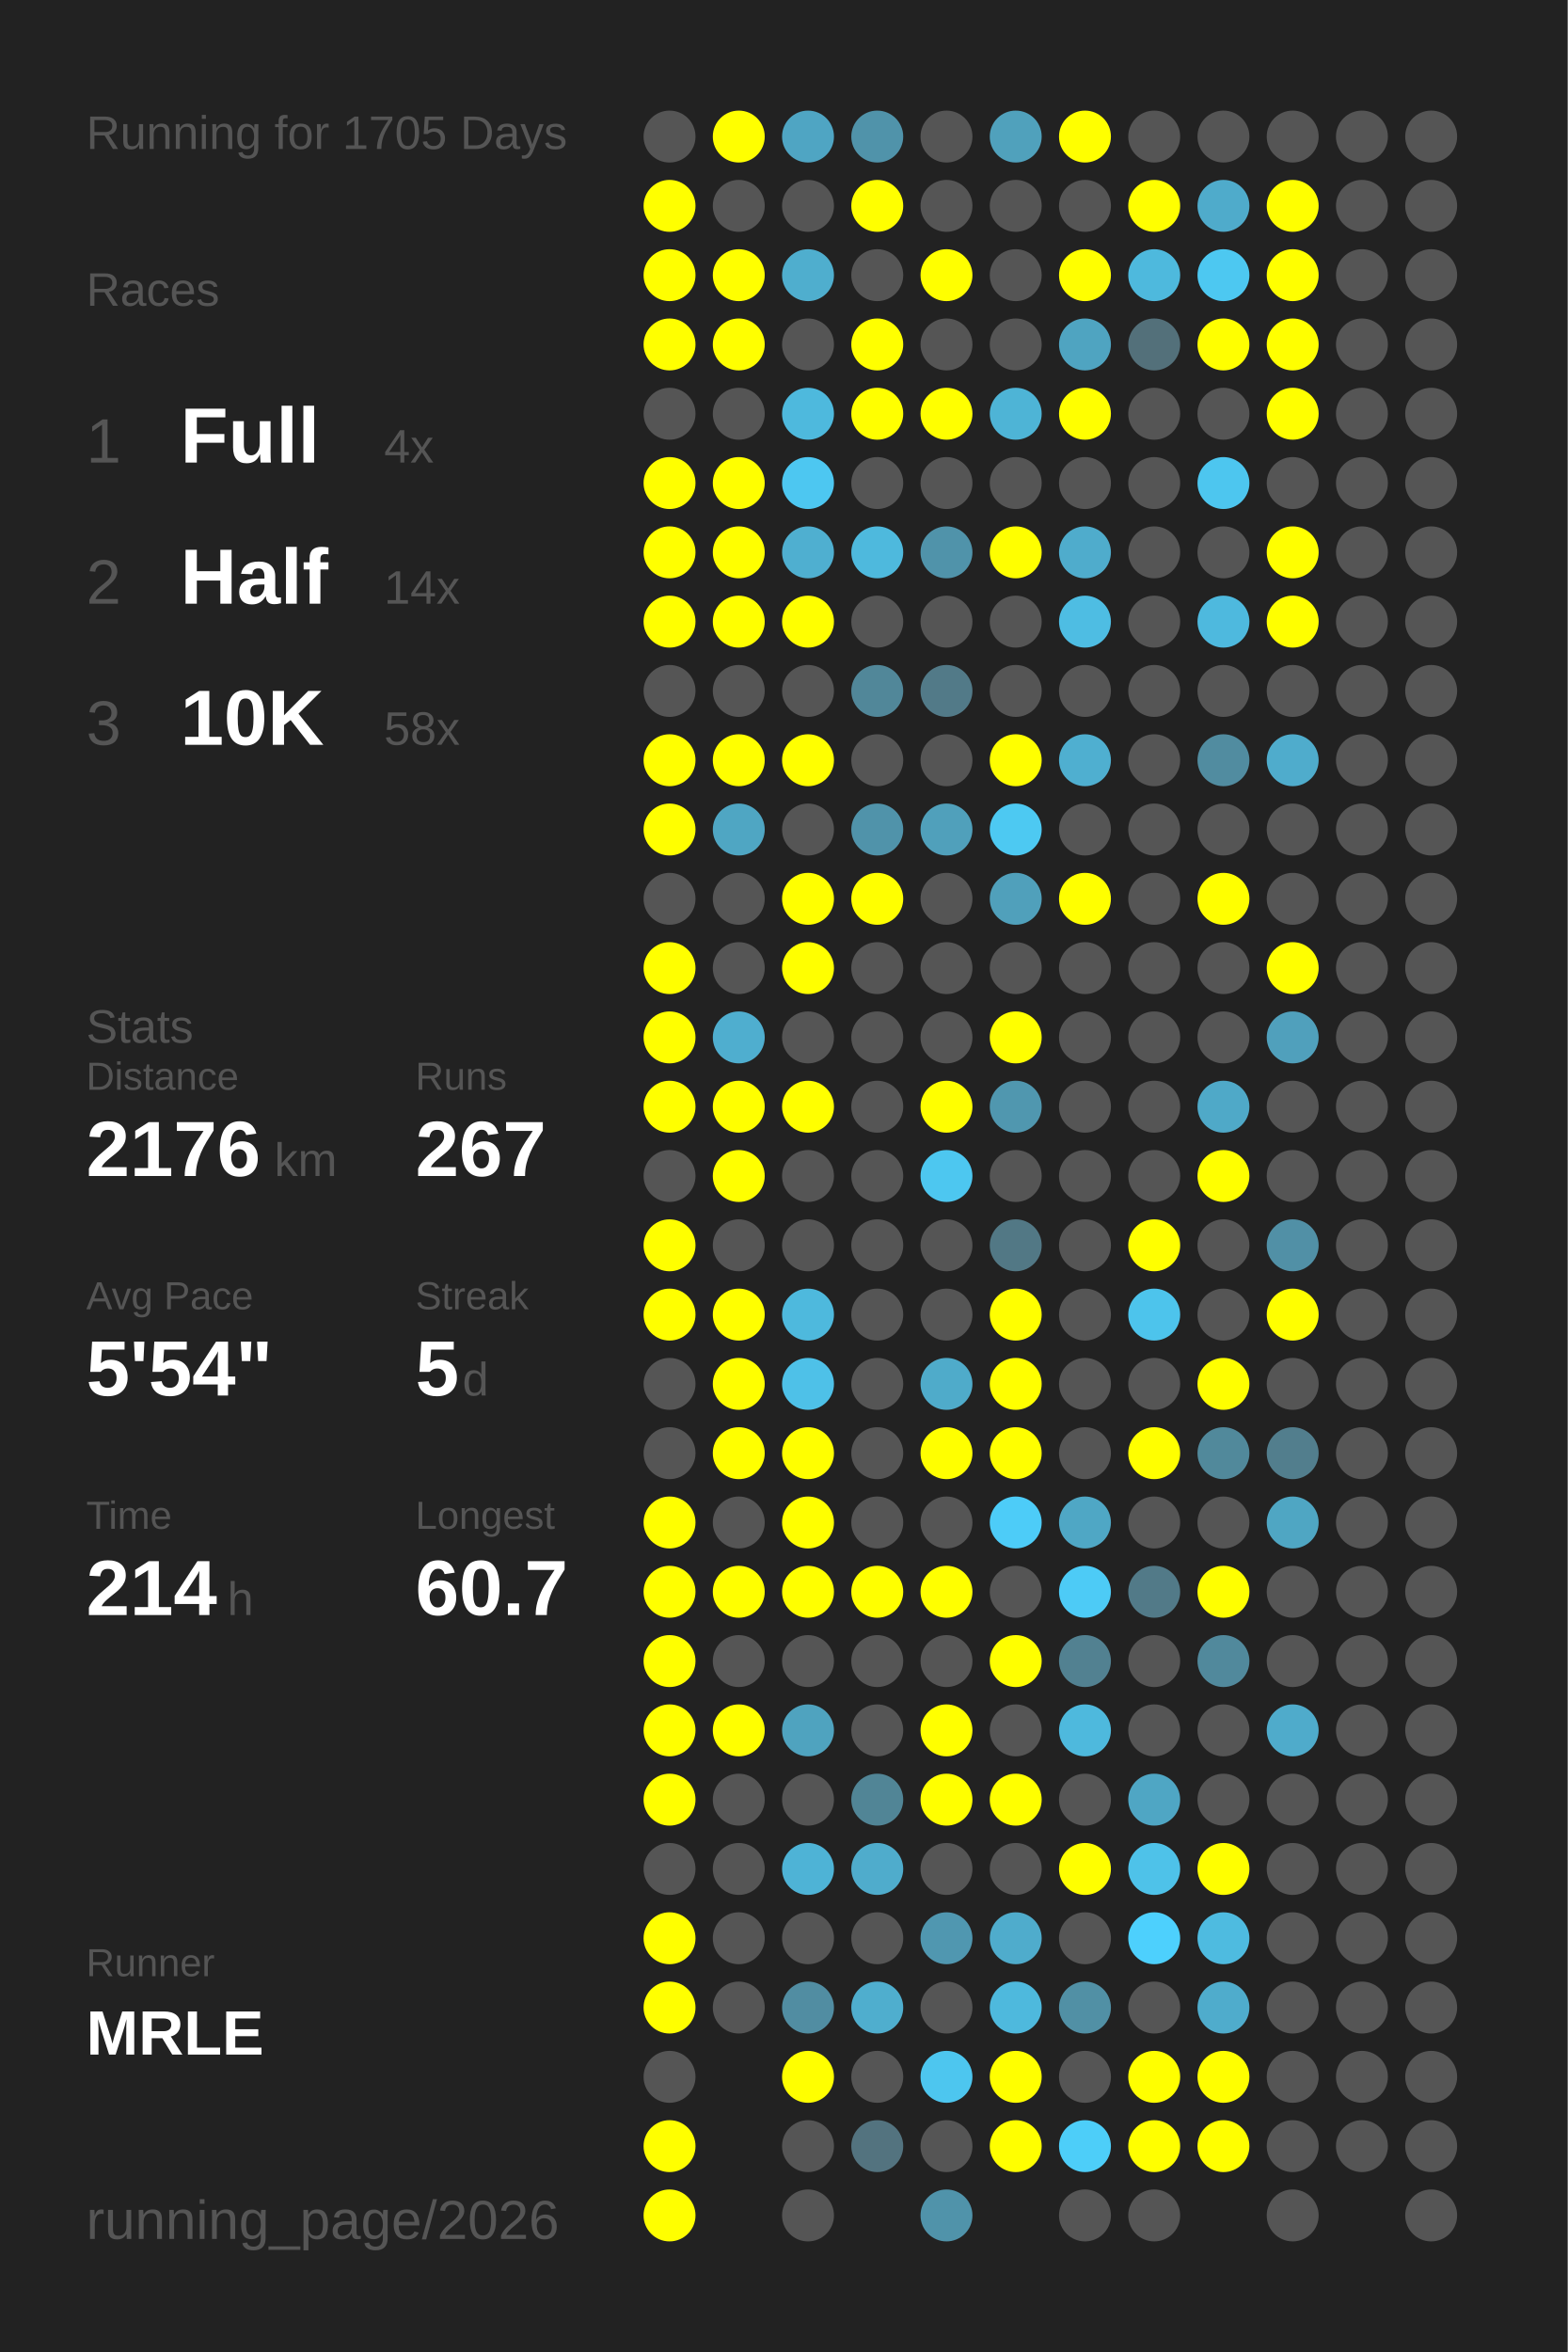
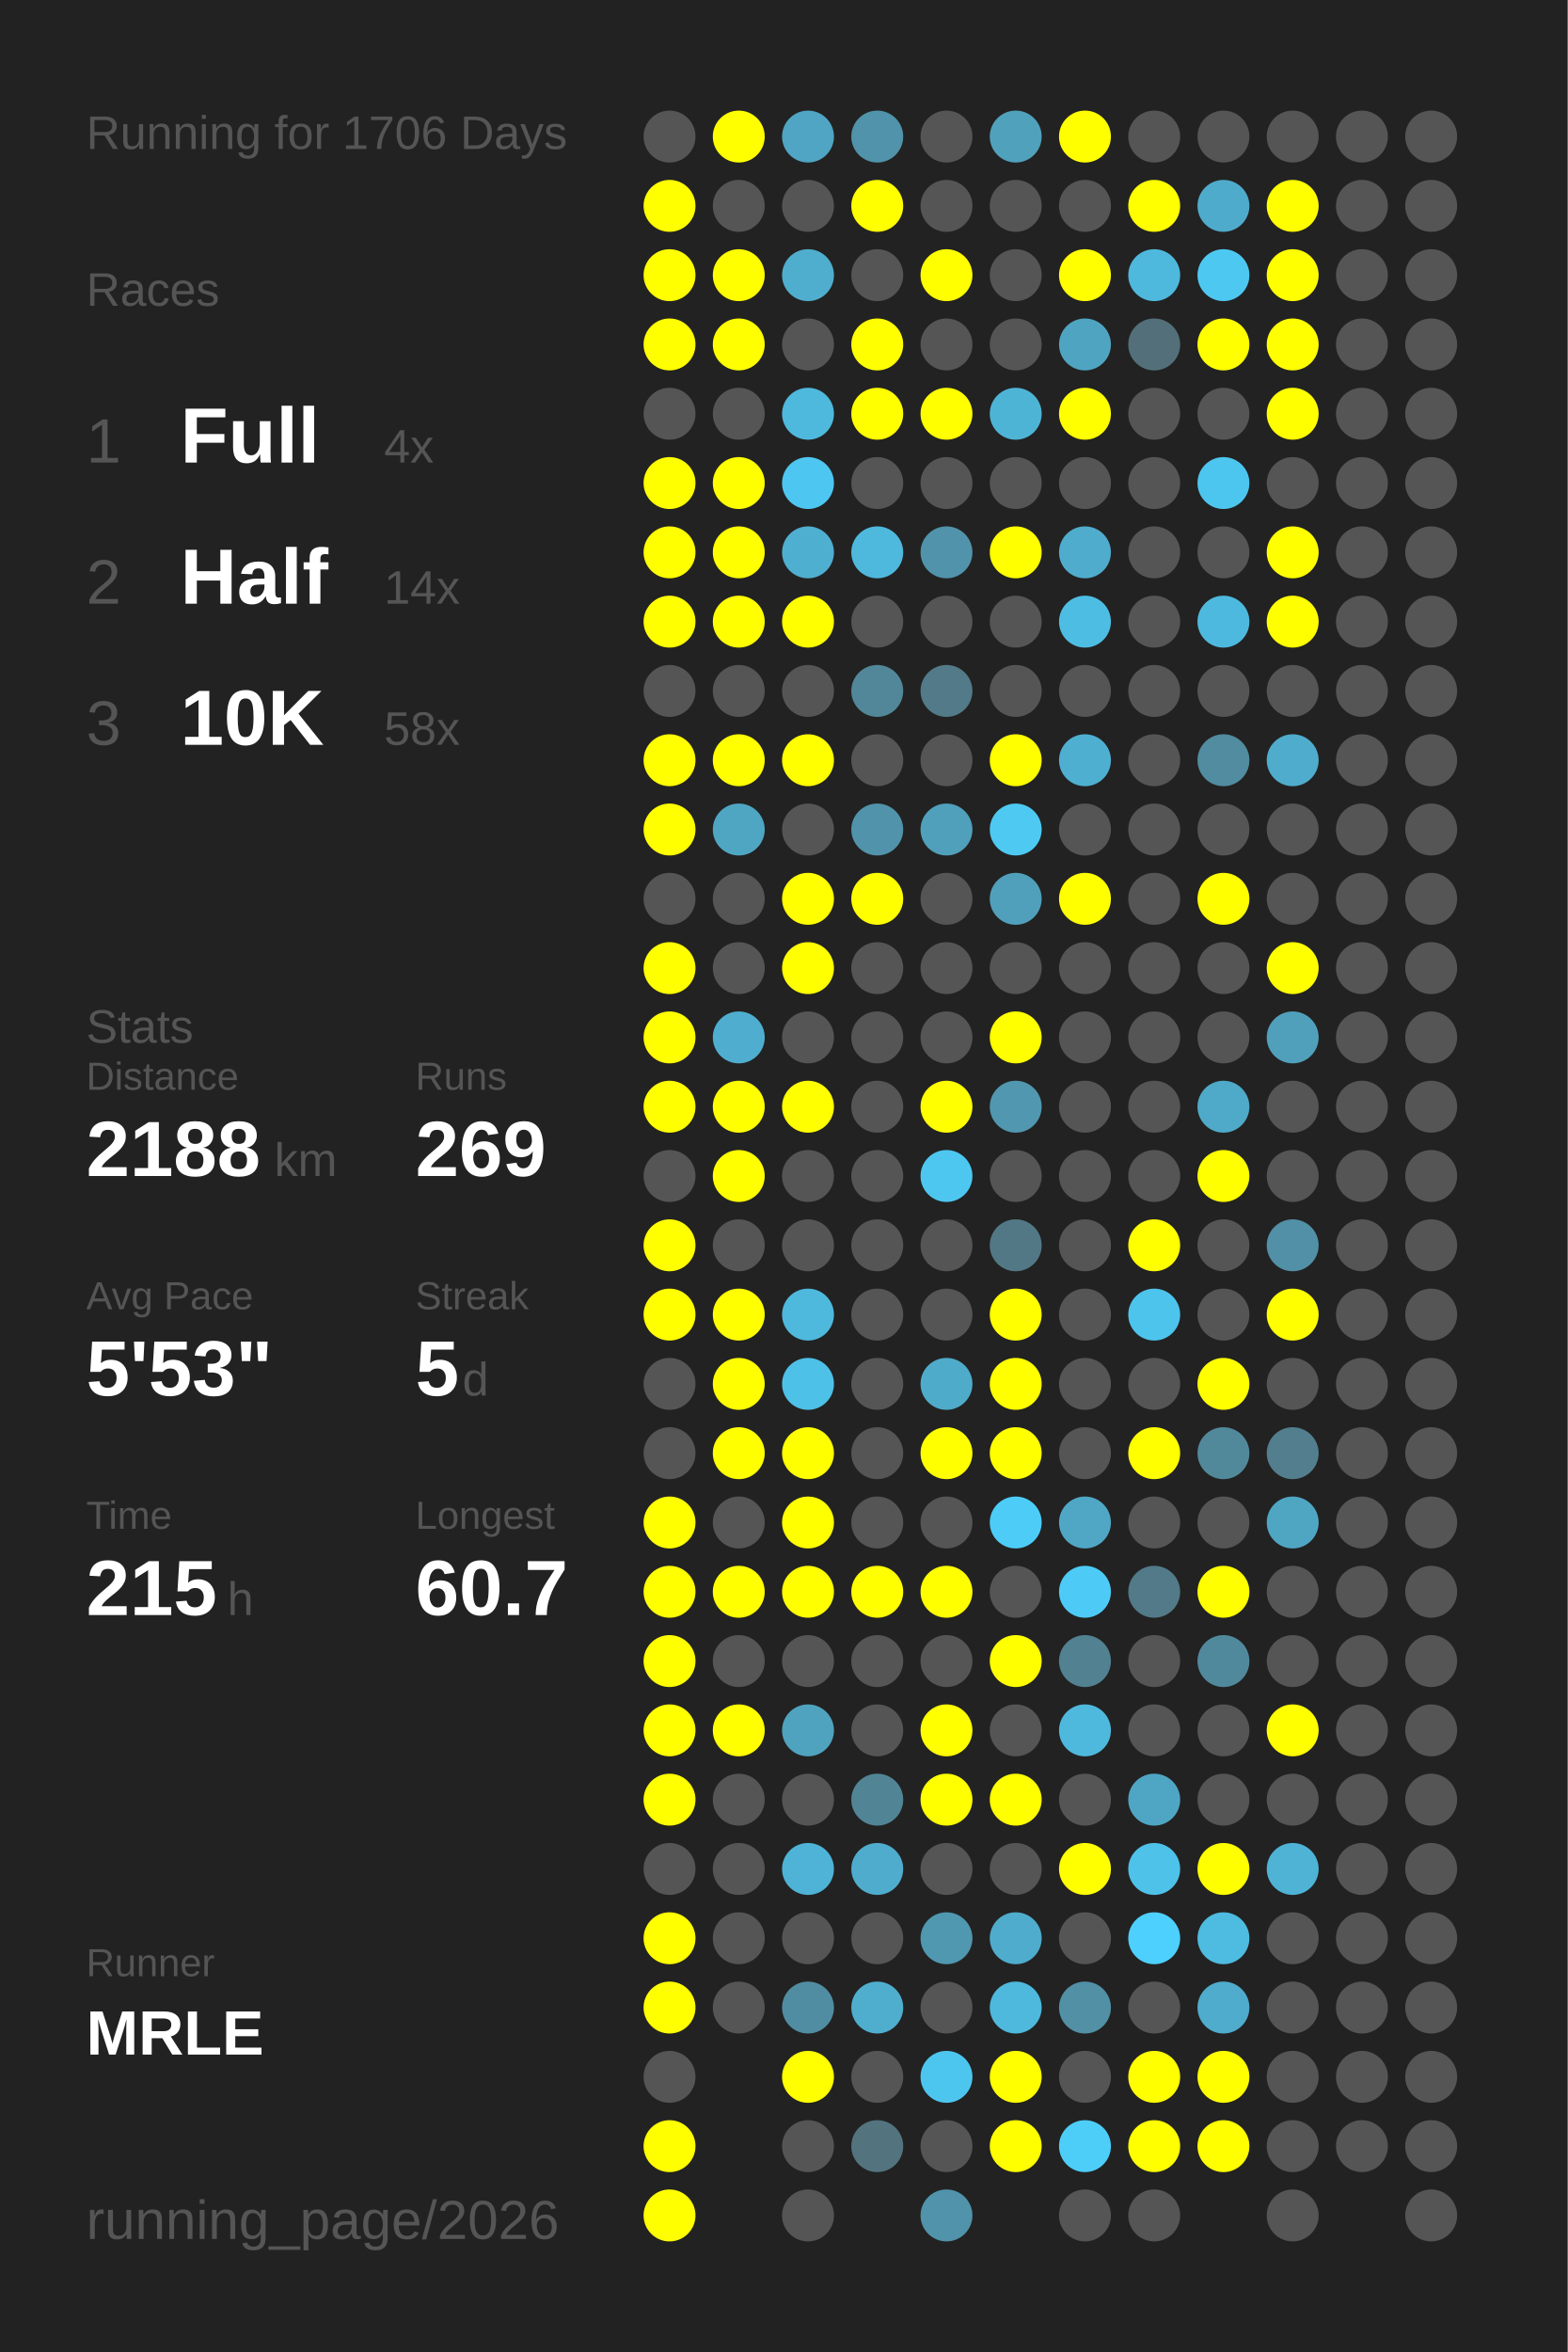
<svg xmlns="http://www.w3.org/2000/svg" baseProfile="full" height="300mm" version="1.1" viewBox="0,0,200,300" width="200mm">
  <defs />
  <rect fill="#222222" height="300" width="200" x="0" y="0" />
-   <text fill="#555555" style="font-size:6px; font-family:Arial;" x="11" y="19">Running for 1705 Days</text>
+   <text fill="#555555" style="font-size:6px; font-family:Arial;" x="11" y="19">Running for 1706 Days</text>
  <text fill="#555555" style="font-size:6px; font-family:Arial;" x="11" y="39">Races</text>
  <text fill="#555555" style="font-size:8px; font-family:Arial;" x="11" y="59">1</text>
  <text fill="#FFFFFF" style="font-size:10px; font-family:Arial; font-weight:bold;" x="23" y="59">Full</text>
  <text fill="#555555" style="font-size:6px; font-family:Arial;" x="49" y="59">4x</text>
  <text fill="#555555" style="font-size:8px; font-family:Arial;" x="11" y="77">2</text>
  <text fill="#FFFFFF" style="font-size:10px; font-family:Arial; font-weight:bold;" x="23" y="77">Half</text>
  <text fill="#555555" style="font-size:6px; font-family:Arial;" x="49" y="77">14x</text>
  <text fill="#555555" style="font-size:8px; font-family:Arial;" x="11" y="95">3</text>
  <text fill="#FFFFFF" style="font-size:10px; font-family:Arial; font-weight:bold;" x="23" y="95">10K</text>
  <text fill="#555555" style="font-size:6px; font-family:Arial;" x="49" y="95">58x</text>
  <text fill="#555555" style="font-size:6px; font-family:Arial;" x="11" y="133">Stats</text>
  <text fill="#555555" style="font-size:5px; font-family:Arial;" x="11" y="139">Distance</text>
-   <text fill="#FFFFFF" style="font-size:10px; font-family:Arial; font-weight:bold;" x="11" y="150">2176</text>
+   <text fill="#FFFFFF" style="font-size:10px; font-family:Arial; font-weight:bold;" x="11" y="150">2188</text>
  <text fill="#555555" style="font-size:6px; font-family:Arial;" x="35" y="150">km</text>
  <text fill="#555555" style="font-size:5px; font-family:Arial;" x="53" y="139">Runs</text>
-   <text fill="#FFFFFF" style="font-size:10px; font-family:Arial; font-weight:bold;" x="53" y="150">267</text>
+   <text fill="#FFFFFF" style="font-size:10px; font-family:Arial; font-weight:bold;" x="53" y="150">269</text>
  <text fill="#555555" style="font-size:5px; font-family:Arial;" x="11" y="167">Avg Pace</text>
-   <text fill="#FFFFFF" style="font-size:10px; font-family:Arial; font-weight:bold;" x="11" y="178">5'54"</text>
+   <text fill="#FFFFFF" style="font-size:10px; font-family:Arial; font-weight:bold;" x="11" y="178">5'53"</text>
  <text fill="#555555" style="font-size:5px; font-family:Arial;" x="53" y="167">Streak</text>
  <text fill="#FFFFFF" style="font-size:10px; font-family:Arial; font-weight:bold;" x="53" y="178">5</text>
  <text fill="#555555" style="font-size:6px; font-family:Arial;" x="59" y="178">d</text>
  <text fill="#555555" style="font-size:5px; font-family:Arial;" x="11" y="195">Time</text>
-   <text fill="#FFFFFF" style="font-size:10px; font-family:Arial; font-weight:bold;" x="11" y="206">214</text>
+   <text fill="#FFFFFF" style="font-size:10px; font-family:Arial; font-weight:bold;" x="11" y="206">215</text>
  <text fill="#555555" style="font-size:6px; font-family:Arial;" x="29" y="206">h</text>
  <text fill="#555555" style="font-size:5px; font-family:Arial;" x="53" y="195">Longest</text>
  <text fill="#FFFFFF" style="font-size:10px; font-family:Arial; font-weight:bold;" x="53" y="206">60.7</text>
  <text fill="#555555" style="font-size:5px; font-family:Arial;" x="11" y="252.065">Runner</text>
  <text fill="#FFFFFF" style="font-size:8px; font-family:Arial; font-weight:bold;" x="11" y="262.065">MRLE</text>
  <text fill="#555555" style="font-size:7px; font-family:Arial;" x="11" y="285.581">running_page/2026</text>
  <circle cx="85.417" cy="17.419" fill="#555555" r="3.312" />
  <circle cx="85.417" cy="26.258" fill="#FFFF00" r="3.312" />
  <circle cx="85.417" cy="35.097" fill="#FFFF00" r="3.312" />
  <circle cx="85.417" cy="43.935" fill="#FFFF00" r="3.312" />
  <circle cx="85.417" cy="52.774" fill="#555555" r="3.312" />
  <circle cx="85.417" cy="61.613" fill="#FFFF00" r="3.312" />
  <circle cx="85.417" cy="70.452" fill="#FFFF00" r="3.312" />
  <circle cx="85.417" cy="79.29" fill="#FFFF00" r="3.312" />
  <circle cx="85.417" cy="88.129" fill="#555555" r="3.312" />
  <circle cx="85.417" cy="96.968" fill="#FFFF00" r="3.312" />
  <circle cx="85.417" cy="105.806" fill="#FFFF00" r="3.312" />
  <circle cx="85.417" cy="114.645" fill="#555555" r="3.312" />
  <circle cx="85.417" cy="123.484" fill="#FFFF00" r="3.312" />
  <circle cx="85.417" cy="132.323" fill="#FFFF00" r="3.312" />
  <circle cx="85.417" cy="141.161" fill="#FFFF00" r="3.312" />
  <circle cx="85.417" cy="150" fill="#555555" r="3.312" />
  <circle cx="85.417" cy="158.839" fill="#FFFF00" r="3.312" />
  <circle cx="85.417" cy="167.677" fill="#FFFF00" r="3.312" />
  <circle cx="85.417" cy="176.516" fill="#555555" r="3.312" />
  <circle cx="85.417" cy="185.355" fill="#555555" r="3.312" />
  <circle cx="85.417" cy="194.194" fill="#FFFF00" r="3.312" />
  <circle cx="85.417" cy="203.032" fill="#FFFF00" r="3.312" />
  <circle cx="85.417" cy="211.871" fill="#FFFF00" r="3.312" />
  <circle cx="85.417" cy="220.71" fill="#FFFF00" r="3.312" />
  <circle cx="85.417" cy="229.548" fill="#FFFF00" r="3.312" />
  <circle cx="85.417" cy="238.387" fill="#555555" r="3.312" />
  <circle cx="85.417" cy="247.226" fill="#FFFF00" r="3.312" />
  <circle cx="85.417" cy="256.065" fill="#FFFF00" r="3.312" />
  <circle cx="85.417" cy="264.903" fill="#555555" r="3.312" />
  <circle cx="85.417" cy="273.742" fill="#FFFF00" r="3.312" />
  <circle cx="85.417" cy="282.581" fill="#FFFF00" r="3.312" />
  <circle cx="94.25" cy="17.419" fill="#FFFF00" r="3.312" />
  <circle cx="94.25" cy="26.258" fill="#555555" r="3.312" />
  <circle cx="94.25" cy="35.097" fill="#FFFF00" r="3.312" />
  <circle cx="94.25" cy="43.935" fill="#FFFF00" r="3.312" />
  <circle cx="94.25" cy="52.774" fill="#555555" r="3.312" />
  <circle cx="94.25" cy="61.613" fill="#FFFF00" r="3.312" />
  <circle cx="94.25" cy="70.452" fill="#FFFF00" r="3.312" />
  <circle cx="94.25" cy="79.29" fill="#FFFF00" r="3.312" />
  <circle cx="94.25" cy="88.129" fill="#555555" r="3.312" />
  <circle cx="94.25" cy="96.968" fill="#FFFF00" r="3.312" />
  <circle cx="94.25" cy="105.806" fill="#4fa6c3" r="3.312" />
  <circle cx="94.25" cy="114.645" fill="#555555" r="3.312" />
  <circle cx="94.25" cy="123.484" fill="#555555" r="3.312" />
  <circle cx="94.25" cy="132.323" fill="#4faecf" r="3.312" />
  <circle cx="94.25" cy="141.161" fill="#FFFF00" r="3.312" />
  <circle cx="94.25" cy="150" fill="#FFFF00" r="3.312" />
  <circle cx="94.25" cy="158.839" fill="#555555" r="3.312" />
  <circle cx="94.25" cy="167.677" fill="#FFFF00" r="3.312" />
  <circle cx="94.25" cy="176.516" fill="#FFFF00" r="3.312" />
  <circle cx="94.25" cy="185.355" fill="#FFFF00" r="3.312" />
  <circle cx="94.25" cy="194.194" fill="#555555" r="3.312" />
  <circle cx="94.25" cy="203.032" fill="#FFFF00" r="3.312" />
  <circle cx="94.25" cy="211.871" fill="#555555" r="3.312" />
  <circle cx="94.25" cy="220.71" fill="#FFFF00" r="3.312" />
  <circle cx="94.25" cy="229.548" fill="#555555" r="3.312" />
  <circle cx="94.25" cy="238.387" fill="#555555" r="3.312" />
  <circle cx="94.25" cy="247.226" fill="#555555" r="3.312" />
  <circle cx="94.25" cy="256.065" fill="#555555" r="3.312" />
  <circle cx="103.083" cy="17.419" fill="#4fa5c3" r="3.312" />
  <circle cx="103.083" cy="26.258" fill="#555555" r="3.312" />
  <circle cx="103.083" cy="35.097" fill="#4faece" r="3.312" />
  <circle cx="103.083" cy="43.935" fill="#555555" r="3.312" />
  <circle cx="103.083" cy="52.774" fill="#4eb9dd" r="3.312" />
  <circle cx="103.083" cy="61.613" fill="#4dc7f1" r="3.312" />
  <circle cx="103.083" cy="70.452" fill="#4fafd0" r="3.312" />
  <circle cx="103.083" cy="79.29" fill="#FFFF00" r="3.312" />
  <circle cx="103.083" cy="88.129" fill="#555555" r="3.312" />
  <circle cx="103.083" cy="96.968" fill="#FFFF00" r="3.312" />
  <circle cx="103.083" cy="105.806" fill="#555555" r="3.312" />
  <circle cx="103.083" cy="114.645" fill="#FFFF00" r="3.312" />
  <circle cx="103.083" cy="123.484" fill="#FFFF00" r="3.312" />
  <circle cx="103.083" cy="132.323" fill="#555555" r="3.312" />
  <circle cx="103.083" cy="141.161" fill="#FFFF00" r="3.312" />
  <circle cx="103.083" cy="150" fill="#555555" r="3.312" />
  <circle cx="103.083" cy="158.839" fill="#555555" r="3.312" />
  <circle cx="103.083" cy="167.677" fill="#4eb9dd" r="3.312" />
  <circle cx="103.083" cy="176.516" fill="#4ec1e8" r="3.312" />
  <circle cx="103.083" cy="185.355" fill="#FFFF00" r="3.312" />
  <circle cx="103.083" cy="194.194" fill="#FFFF00" r="3.312" />
  <circle cx="103.083" cy="203.032" fill="#FFFF00" r="3.312" />
  <circle cx="103.083" cy="211.871" fill="#555555" r="3.312" />
  <circle cx="103.083" cy="220.71" fill="#4fa3bf" r="3.312" />
  <circle cx="103.083" cy="229.548" fill="#555555" r="3.312" />
  <circle cx="103.083" cy="238.387" fill="#4eb3d6" r="3.312" />
  <circle cx="103.083" cy="247.226" fill="#555555" r="3.312" />
  <circle cx="103.083" cy="256.065" fill="#518da2" r="3.312" />
  <circle cx="103.083" cy="264.903" fill="#FFFF00" r="3.312" />
  <circle cx="103.083" cy="273.742" fill="#555555" r="3.312" />
  <circle cx="103.083" cy="282.581" fill="#555555" r="3.312" />
  <circle cx="111.917" cy="17.419" fill="#5093aa" r="3.312" />
  <circle cx="111.917" cy="26.258" fill="#FFFF00" r="3.312" />
  <circle cx="111.917" cy="35.097" fill="#555555" r="3.312" />
  <circle cx="111.917" cy="43.935" fill="#FFFF00" r="3.312" />
  <circle cx="111.917" cy="52.774" fill="#FFFF00" r="3.312" />
  <circle cx="111.917" cy="61.613" fill="#555555" r="3.312" />
  <circle cx="111.917" cy="70.452" fill="#4eb9dd" r="3.312" />
  <circle cx="111.917" cy="79.29" fill="#555555" r="3.312" />
  <circle cx="111.917" cy="88.129" fill="#518799" r="3.312" />
  <circle cx="111.917" cy="96.968" fill="#555555" r="3.312" />
  <circle cx="111.917" cy="105.806" fill="#5093aa" r="3.312" />
  <circle cx="111.917" cy="114.645" fill="#FFFF00" r="3.312" />
  <circle cx="111.917" cy="123.484" fill="#555555" r="3.312" />
  <circle cx="111.917" cy="132.323" fill="#555555" r="3.312" />
  <circle cx="111.917" cy="141.161" fill="#555555" r="3.312" />
  <circle cx="111.917" cy="150" fill="#555555" r="3.312" />
  <circle cx="111.917" cy="158.839" fill="#555555" r="3.312" />
  <circle cx="111.917" cy="167.677" fill="#555555" r="3.312" />
  <circle cx="111.917" cy="176.516" fill="#555555" r="3.312" />
  <circle cx="111.917" cy="185.355" fill="#555555" r="3.312" />
  <circle cx="111.917" cy="194.194" fill="#555555" r="3.312" />
  <circle cx="111.917" cy="203.032" fill="#FFFF00" r="3.312" />
  <circle cx="111.917" cy="211.871" fill="#555555" r="3.312" />
  <circle cx="111.917" cy="220.71" fill="#555555" r="3.312" />
  <circle cx="111.917" cy="229.548" fill="#518596" r="3.312" />
  <circle cx="111.917" cy="238.387" fill="#4faccc" r="3.312" />
  <circle cx="111.917" cy="247.226" fill="#555555" r="3.312" />
  <circle cx="111.917" cy="256.065" fill="#4faece" r="3.312" />
  <circle cx="111.917" cy="264.903" fill="#555555" r="3.312" />
  <circle cx="111.917" cy="273.742" fill="#53737f" r="3.312" />
  <circle cx="120.75" cy="17.419" fill="#555555" r="3.312" />
  <circle cx="120.75" cy="26.258" fill="#555555" r="3.312" />
  <circle cx="120.75" cy="35.097" fill="#FFFF00" r="3.312" />
  <circle cx="120.75" cy="43.935" fill="#555555" r="3.312" />
  <circle cx="120.75" cy="52.774" fill="#FFFF00" r="3.312" />
  <circle cx="120.75" cy="61.613" fill="#555555" r="3.312" />
  <circle cx="120.75" cy="70.452" fill="#5093aa" r="3.312" />
  <circle cx="120.75" cy="79.29" fill="#555555" r="3.312" />
  <circle cx="120.75" cy="88.129" fill="#527a88" r="3.312" />
  <circle cx="120.75" cy="96.968" fill="#555555" r="3.312" />
  <circle cx="120.75" cy="105.806" fill="#50a0bb" r="3.312" />
  <circle cx="120.75" cy="114.645" fill="#555555" r="3.312" />
  <circle cx="120.75" cy="123.484" fill="#555555" r="3.312" />
  <circle cx="120.75" cy="132.323" fill="#555555" r="3.312" />
  <circle cx="120.75" cy="141.161" fill="#FFFF00" r="3.312" />
  <circle cx="120.75" cy="150" fill="#4dc7f0" r="3.312" />
  <circle cx="120.75" cy="158.839" fill="#555555" r="3.312" />
  <circle cx="120.75" cy="167.677" fill="#555555" r="3.312" />
  <circle cx="120.75" cy="176.516" fill="#4fabca" r="3.312" />
  <circle cx="120.75" cy="185.355" fill="#FFFF00" r="3.312" />
  <circle cx="120.75" cy="194.194" fill="#555555" r="3.312" />
  <circle cx="120.75" cy="203.032" fill="#FFFF00" r="3.312" />
  <circle cx="120.75" cy="211.871" fill="#555555" r="3.312" />
  <circle cx="120.75" cy="220.71" fill="#FFFF00" r="3.312" />
  <circle cx="120.75" cy="229.548" fill="#FFFF00" r="3.312" />
  <circle cx="120.75" cy="238.387" fill="#555555" r="3.312" />
  <circle cx="120.75" cy="247.226" fill="#5097b0" r="3.312" />
  <circle cx="120.75" cy="256.065" fill="#555555" r="3.312" />
  <circle cx="120.75" cy="264.903" fill="#4dc6ef" r="3.312" />
  <circle cx="120.75" cy="273.742" fill="#555555" r="3.312" />
  <circle cx="120.75" cy="282.581" fill="#5093aa" r="3.312" />
  <circle cx="129.583" cy="17.419" fill="#50a1bc" r="3.312" />
  <circle cx="129.583" cy="26.258" fill="#555555" r="3.312" />
  <circle cx="129.583" cy="35.097" fill="#555555" r="3.312" />
  <circle cx="129.583" cy="43.935" fill="#555555" r="3.312" />
  <circle cx="129.583" cy="52.774" fill="#4eb4d6" r="3.312" />
  <circle cx="129.583" cy="61.613" fill="#555555" r="3.312" />
  <circle cx="129.583" cy="70.452" fill="#FFFF00" r="3.312" />
  <circle cx="129.583" cy="79.29" fill="#555555" r="3.312" />
  <circle cx="129.583" cy="88.129" fill="#555555" r="3.312" />
  <circle cx="129.583" cy="96.968" fill="#FFFF00" r="3.312" />
  <circle cx="129.583" cy="105.806" fill="#4dc9f2" r="3.312" />
  <circle cx="129.583" cy="114.645" fill="#50a0bb" r="3.312" />
  <circle cx="129.583" cy="123.484" fill="#555555" r="3.312" />
  <circle cx="129.583" cy="132.323" fill="#FFFF00" r="3.312" />
  <circle cx="129.583" cy="141.161" fill="#5097af" r="3.312" />
  <circle cx="129.583" cy="150" fill="#555555" r="3.312" />
  <circle cx="129.583" cy="158.839" fill="#527885" r="3.312" />
  <circle cx="129.583" cy="167.677" fill="#FFFF00" r="3.312" />
  <circle cx="129.583" cy="176.516" fill="#FFFF00" r="3.312" />
  <circle cx="129.583" cy="185.355" fill="#FFFF00" r="3.312" />
  <circle cx="129.583" cy="194.194" fill="#4dccf8" r="3.312" />
  <circle cx="129.583" cy="203.032" fill="#555555" r="3.312" />
  <circle cx="129.583" cy="211.871" fill="#FFFF00" r="3.312" />
  <circle cx="129.583" cy="220.71" fill="#555555" r="3.312" />
  <circle cx="129.583" cy="229.548" fill="#FFFF00" r="3.312" />
  <circle cx="129.583" cy="238.387" fill="#555555" r="3.312" />
  <circle cx="129.583" cy="247.226" fill="#4faccc" r="3.312" />
  <circle cx="129.583" cy="256.065" fill="#4eb9dd" r="3.312" />
  <circle cx="129.583" cy="264.903" fill="#FFFF00" r="3.312" />
  <circle cx="129.583" cy="273.742" fill="#FFFF00" r="3.312" />
  <circle cx="138.417" cy="17.419" fill="#FFFF00" r="3.312" />
  <circle cx="138.417" cy="26.258" fill="#555555" r="3.312" />
  <circle cx="138.417" cy="35.097" fill="#FFFF00" r="3.312" />
  <circle cx="138.417" cy="43.935" fill="#4fa4c1" r="3.312" />
  <circle cx="138.417" cy="52.774" fill="#FFFF00" r="3.312" />
  <circle cx="138.417" cy="61.613" fill="#555555" r="3.312" />
  <circle cx="138.417" cy="70.452" fill="#4faccc" r="3.312" />
  <circle cx="138.417" cy="79.29" fill="#4ebde3" r="3.312" />
  <circle cx="138.417" cy="88.129" fill="#555555" r="3.312" />
  <circle cx="138.417" cy="96.968" fill="#4fafd0" r="3.312" />
  <circle cx="138.417" cy="105.806" fill="#555555" r="3.312" />
  <circle cx="138.417" cy="114.645" fill="#FFFF00" r="3.312" />
  <circle cx="138.417" cy="123.484" fill="#555555" r="3.312" />
  <circle cx="138.417" cy="132.323" fill="#555555" r="3.312" />
  <circle cx="138.417" cy="141.161" fill="#555555" r="3.312" />
  <circle cx="138.417" cy="150" fill="#555555" r="3.312" />
  <circle cx="138.417" cy="158.839" fill="#555555" r="3.312" />
  <circle cx="138.417" cy="167.677" fill="#555555" r="3.312" />
  <circle cx="138.417" cy="176.516" fill="#555555" r="3.312" />
  <circle cx="138.417" cy="185.355" fill="#555555" r="3.312" />
  <circle cx="138.417" cy="194.194" fill="#4fa7c5" r="3.312" />
  <circle cx="138.417" cy="203.032" fill="#4dcbf6" r="3.312" />
  <circle cx="138.417" cy="211.871" fill="#528191" r="3.312" />
  <circle cx="138.417" cy="220.71" fill="#4eb9dd" r="3.312" />
  <circle cx="138.417" cy="229.548" fill="#555555" r="3.312" />
  <circle cx="138.417" cy="238.387" fill="#FFFF00" r="3.312" />
  <circle cx="138.417" cy="247.226" fill="#555555" r="3.312" />
  <circle cx="138.417" cy="256.065" fill="#5190a5" r="3.312" />
  <circle cx="138.417" cy="264.903" fill="#555555" r="3.312" />
  <circle cx="138.417" cy="273.742" fill="#4dcef9" r="3.312" />
  <circle cx="138.417" cy="282.581" fill="#555555" r="3.312" />
  <circle cx="147.25" cy="17.419" fill="#555555" r="3.312" />
  <circle cx="147.25" cy="26.258" fill="#FFFF00" r="3.312" />
  <circle cx="147.25" cy="35.097" fill="#4eb9dd" r="3.312" />
  <circle cx="147.25" cy="43.935" fill="#53707a" r="3.312" />
  <circle cx="147.25" cy="52.774" fill="#555555" r="3.312" />
  <circle cx="147.25" cy="61.613" fill="#555555" r="3.312" />
  <circle cx="147.25" cy="70.452" fill="#555555" r="3.312" />
  <circle cx="147.25" cy="79.29" fill="#555555" r="3.312" />
  <circle cx="147.25" cy="88.129" fill="#555555" r="3.312" />
  <circle cx="147.25" cy="96.968" fill="#555555" r="3.312" />
  <circle cx="147.25" cy="105.806" fill="#555555" r="3.312" />
  <circle cx="147.25" cy="114.645" fill="#555555" r="3.312" />
  <circle cx="147.25" cy="123.484" fill="#555555" r="3.312" />
  <circle cx="147.25" cy="132.323" fill="#555555" r="3.312" />
  <circle cx="147.25" cy="141.161" fill="#555555" r="3.312" />
  <circle cx="147.25" cy="150" fill="#555555" r="3.312" />
  <circle cx="147.25" cy="158.839" fill="#FFFF00" r="3.312" />
  <circle cx="147.25" cy="167.677" fill="#4dc4ec" r="3.312" />
  <circle cx="147.25" cy="176.516" fill="#555555" r="3.312" />
  <circle cx="147.25" cy="185.355" fill="#FFFF00" r="3.312" />
  <circle cx="147.25" cy="194.194" fill="#555555" r="3.312" />
  <circle cx="147.25" cy="203.032" fill="#527a88" r="3.312" />
  <circle cx="147.25" cy="211.871" fill="#555555" r="3.312" />
  <circle cx="147.25" cy="220.71" fill="#555555" r="3.312" />
  <circle cx="147.25" cy="229.548" fill="#4fa6c4" r="3.312" />
  <circle cx="147.25" cy="238.387" fill="#4ec2e9" r="3.312" />
  <circle cx="147.25" cy="247.226" fill="#4dd0fd" r="3.312" />
  <circle cx="147.25" cy="256.065" fill="#555555" r="3.312" />
  <circle cx="147.25" cy="264.903" fill="#FFFF00" r="3.312" />
  <circle cx="147.25" cy="273.742" fill="#FFFF00" r="3.312" />
  <circle cx="147.25" cy="282.581" fill="#555555" r="3.312" />
  <circle cx="156.083" cy="17.419" fill="#555555" r="3.312" />
  <circle cx="156.083" cy="26.258" fill="#4fabcb" r="3.312" />
  <circle cx="156.083" cy="35.097" fill="#4dc8f1" r="3.312" />
  <circle cx="156.083" cy="43.935" fill="#FFFF00" r="3.312" />
  <circle cx="156.083" cy="52.774" fill="#555555" r="3.312" />
  <circle cx="156.083" cy="61.613" fill="#4dc6ef" r="3.312" />
  <circle cx="156.083" cy="70.452" fill="#555555" r="3.312" />
  <circle cx="156.083" cy="79.29" fill="#4eb9de" r="3.312" />
  <circle cx="156.083" cy="88.129" fill="#555555" r="3.312" />
  <circle cx="156.083" cy="96.968" fill="#518ca0" r="3.312" />
  <circle cx="156.083" cy="105.806" fill="#555555" r="3.312" />
  <circle cx="156.083" cy="114.645" fill="#FFFF00" r="3.312" />
  <circle cx="156.083" cy="123.484" fill="#555555" r="3.312" />
  <circle cx="156.083" cy="132.323" fill="#555555" r="3.312" />
  <circle cx="156.083" cy="141.161" fill="#4fa9c8" r="3.312" />
  <circle cx="156.083" cy="150" fill="#FFFF00" r="3.312" />
  <circle cx="156.083" cy="158.839" fill="#555555" r="3.312" />
  <circle cx="156.083" cy="167.677" fill="#555555" r="3.312" />
  <circle cx="156.083" cy="176.516" fill="#FFFF00" r="3.312" />
  <circle cx="156.083" cy="185.355" fill="#51899b" r="3.312" />
  <circle cx="156.083" cy="194.194" fill="#555555" r="3.312" />
  <circle cx="156.083" cy="203.032" fill="#FFFF00" r="3.312" />
  <circle cx="156.083" cy="211.871" fill="#51899c" r="3.312" />
  <circle cx="156.083" cy="220.71" fill="#555555" r="3.312" />
  <circle cx="156.083" cy="229.548" fill="#555555" r="3.312" />
  <circle cx="156.083" cy="238.387" fill="#FFFF00" r="3.312" />
  <circle cx="156.083" cy="247.226" fill="#4ebbe0" r="3.312" />
  <circle cx="156.083" cy="256.065" fill="#4faccc" r="3.312" />
  <circle cx="156.083" cy="264.903" fill="#FFFF00" r="3.312" />
  <circle cx="156.083" cy="273.742" fill="#FFFF00" r="3.312" />
  <circle cx="164.917" cy="17.419" fill="#555555" r="3.312" />
  <circle cx="164.917" cy="26.258" fill="#FFFF00" r="3.312" />
  <circle cx="164.917" cy="35.097" fill="#FFFF00" r="3.312" />
  <circle cx="164.917" cy="43.935" fill="#FFFF00" r="3.312" />
  <circle cx="164.917" cy="52.774" fill="#FFFF00" r="3.312" />
  <circle cx="164.917" cy="61.613" fill="#555555" r="3.312" />
  <circle cx="164.917" cy="70.452" fill="#FFFF00" r="3.312" />
  <circle cx="164.917" cy="79.29" fill="#FFFF00" r="3.312" />
  <circle cx="164.917" cy="88.129" fill="#555555" r="3.312" />
  <circle cx="164.917" cy="96.968" fill="#4faccc" r="3.312" />
  <circle cx="164.917" cy="105.806" fill="#555555" r="3.312" />
  <circle cx="164.917" cy="114.645" fill="#555555" r="3.312" />
  <circle cx="164.917" cy="123.484" fill="#FFFF00" r="3.312" />
  <circle cx="164.917" cy="132.323" fill="#50a0bc" r="3.312" />
  <circle cx="164.917" cy="141.161" fill="#555555" r="3.312" />
  <circle cx="164.917" cy="150" fill="#555555" r="3.312" />
  <circle cx="164.917" cy="158.839" fill="#5190a6" r="3.312" />
  <circle cx="164.917" cy="167.677" fill="#FFFF00" r="3.312" />
  <circle cx="164.917" cy="176.516" fill="#555555" r="3.312" />
  <circle cx="164.917" cy="185.355" fill="#527e8d" r="3.312" />
  <circle cx="164.917" cy="194.194" fill="#4fa6c3" r="3.312" />
  <circle cx="164.917" cy="203.032" fill="#555555" r="3.312" />
  <circle cx="164.917" cy="211.871" fill="#555555" r="3.312" />
-   <circle cx="164.917" cy="220.71" fill="#4fabcb" r="3.312" />
+   <circle cx="164.917" cy="220.71" fill="#FFFF00" r="3.312" />
  <circle cx="164.917" cy="229.548" fill="#555555" r="3.312" />
-   <circle cx="164.917" cy="238.387" fill="#555555" r="3.312" />
+   <circle cx="164.917" cy="238.387" fill="#4eb3d5" r="3.312" />
  <circle cx="164.917" cy="247.226" fill="#555555" r="3.312" />
  <circle cx="164.917" cy="256.065" fill="#555555" r="3.312" />
  <circle cx="164.917" cy="264.903" fill="#555555" r="3.312" />
  <circle cx="164.917" cy="273.742" fill="#555555" r="3.312" />
  <circle cx="164.917" cy="282.581" fill="#555555" r="3.312" />
  <circle cx="173.75" cy="17.419" fill="#555555" r="3.312" />
  <circle cx="173.75" cy="26.258" fill="#555555" r="3.312" />
  <circle cx="173.75" cy="35.097" fill="#555555" r="3.312" />
  <circle cx="173.75" cy="43.935" fill="#555555" r="3.312" />
  <circle cx="173.75" cy="52.774" fill="#555555" r="3.312" />
  <circle cx="173.75" cy="61.613" fill="#555555" r="3.312" />
  <circle cx="173.75" cy="70.452" fill="#555555" r="3.312" />
  <circle cx="173.75" cy="79.29" fill="#555555" r="3.312" />
  <circle cx="173.75" cy="88.129" fill="#555555" r="3.312" />
  <circle cx="173.75" cy="96.968" fill="#555555" r="3.312" />
  <circle cx="173.75" cy="105.806" fill="#555555" r="3.312" />
  <circle cx="173.75" cy="114.645" fill="#555555" r="3.312" />
  <circle cx="173.75" cy="123.484" fill="#555555" r="3.312" />
  <circle cx="173.75" cy="132.323" fill="#555555" r="3.312" />
  <circle cx="173.75" cy="141.161" fill="#555555" r="3.312" />
  <circle cx="173.75" cy="150" fill="#555555" r="3.312" />
  <circle cx="173.75" cy="158.839" fill="#555555" r="3.312" />
  <circle cx="173.75" cy="167.677" fill="#555555" r="3.312" />
  <circle cx="173.75" cy="176.516" fill="#555555" r="3.312" />
  <circle cx="173.75" cy="185.355" fill="#555555" r="3.312" />
  <circle cx="173.75" cy="194.194" fill="#555555" r="3.312" />
  <circle cx="173.75" cy="203.032" fill="#555555" r="3.312" />
  <circle cx="173.75" cy="211.871" fill="#555555" r="3.312" />
  <circle cx="173.75" cy="220.71" fill="#555555" r="3.312" />
  <circle cx="173.75" cy="229.548" fill="#555555" r="3.312" />
  <circle cx="173.75" cy="238.387" fill="#555555" r="3.312" />
  <circle cx="173.75" cy="247.226" fill="#555555" r="3.312" />
  <circle cx="173.75" cy="256.065" fill="#555555" r="3.312" />
  <circle cx="173.75" cy="264.903" fill="#555555" r="3.312" />
  <circle cx="173.75" cy="273.742" fill="#555555" r="3.312" />
  <circle cx="182.583" cy="17.419" fill="#555555" r="3.312" />
  <circle cx="182.583" cy="26.258" fill="#555555" r="3.312" />
  <circle cx="182.583" cy="35.097" fill="#555555" r="3.312" />
  <circle cx="182.583" cy="43.935" fill="#555555" r="3.312" />
  <circle cx="182.583" cy="52.774" fill="#555555" r="3.312" />
  <circle cx="182.583" cy="61.613" fill="#555555" r="3.312" />
  <circle cx="182.583" cy="70.452" fill="#555555" r="3.312" />
  <circle cx="182.583" cy="79.29" fill="#555555" r="3.312" />
  <circle cx="182.583" cy="88.129" fill="#555555" r="3.312" />
  <circle cx="182.583" cy="96.968" fill="#555555" r="3.312" />
  <circle cx="182.583" cy="105.806" fill="#555555" r="3.312" />
  <circle cx="182.583" cy="114.645" fill="#555555" r="3.312" />
  <circle cx="182.583" cy="123.484" fill="#555555" r="3.312" />
  <circle cx="182.583" cy="132.323" fill="#555555" r="3.312" />
  <circle cx="182.583" cy="141.161" fill="#555555" r="3.312" />
  <circle cx="182.583" cy="150" fill="#555555" r="3.312" />
  <circle cx="182.583" cy="158.839" fill="#555555" r="3.312" />
  <circle cx="182.583" cy="167.677" fill="#555555" r="3.312" />
  <circle cx="182.583" cy="176.516" fill="#555555" r="3.312" />
  <circle cx="182.583" cy="185.355" fill="#555555" r="3.312" />
  <circle cx="182.583" cy="194.194" fill="#555555" r="3.312" />
  <circle cx="182.583" cy="203.032" fill="#555555" r="3.312" />
  <circle cx="182.583" cy="211.871" fill="#555555" r="3.312" />
  <circle cx="182.583" cy="220.71" fill="#555555" r="3.312" />
  <circle cx="182.583" cy="229.548" fill="#555555" r="3.312" />
  <circle cx="182.583" cy="238.387" fill="#555555" r="3.312" />
  <circle cx="182.583" cy="247.226" fill="#555555" r="3.312" />
  <circle cx="182.583" cy="256.065" fill="#555555" r="3.312" />
  <circle cx="182.583" cy="264.903" fill="#555555" r="3.312" />
  <circle cx="182.583" cy="273.742" fill="#555555" r="3.312" />
  <circle cx="182.583" cy="282.581" fill="#555555" r="3.312" />
</svg>
